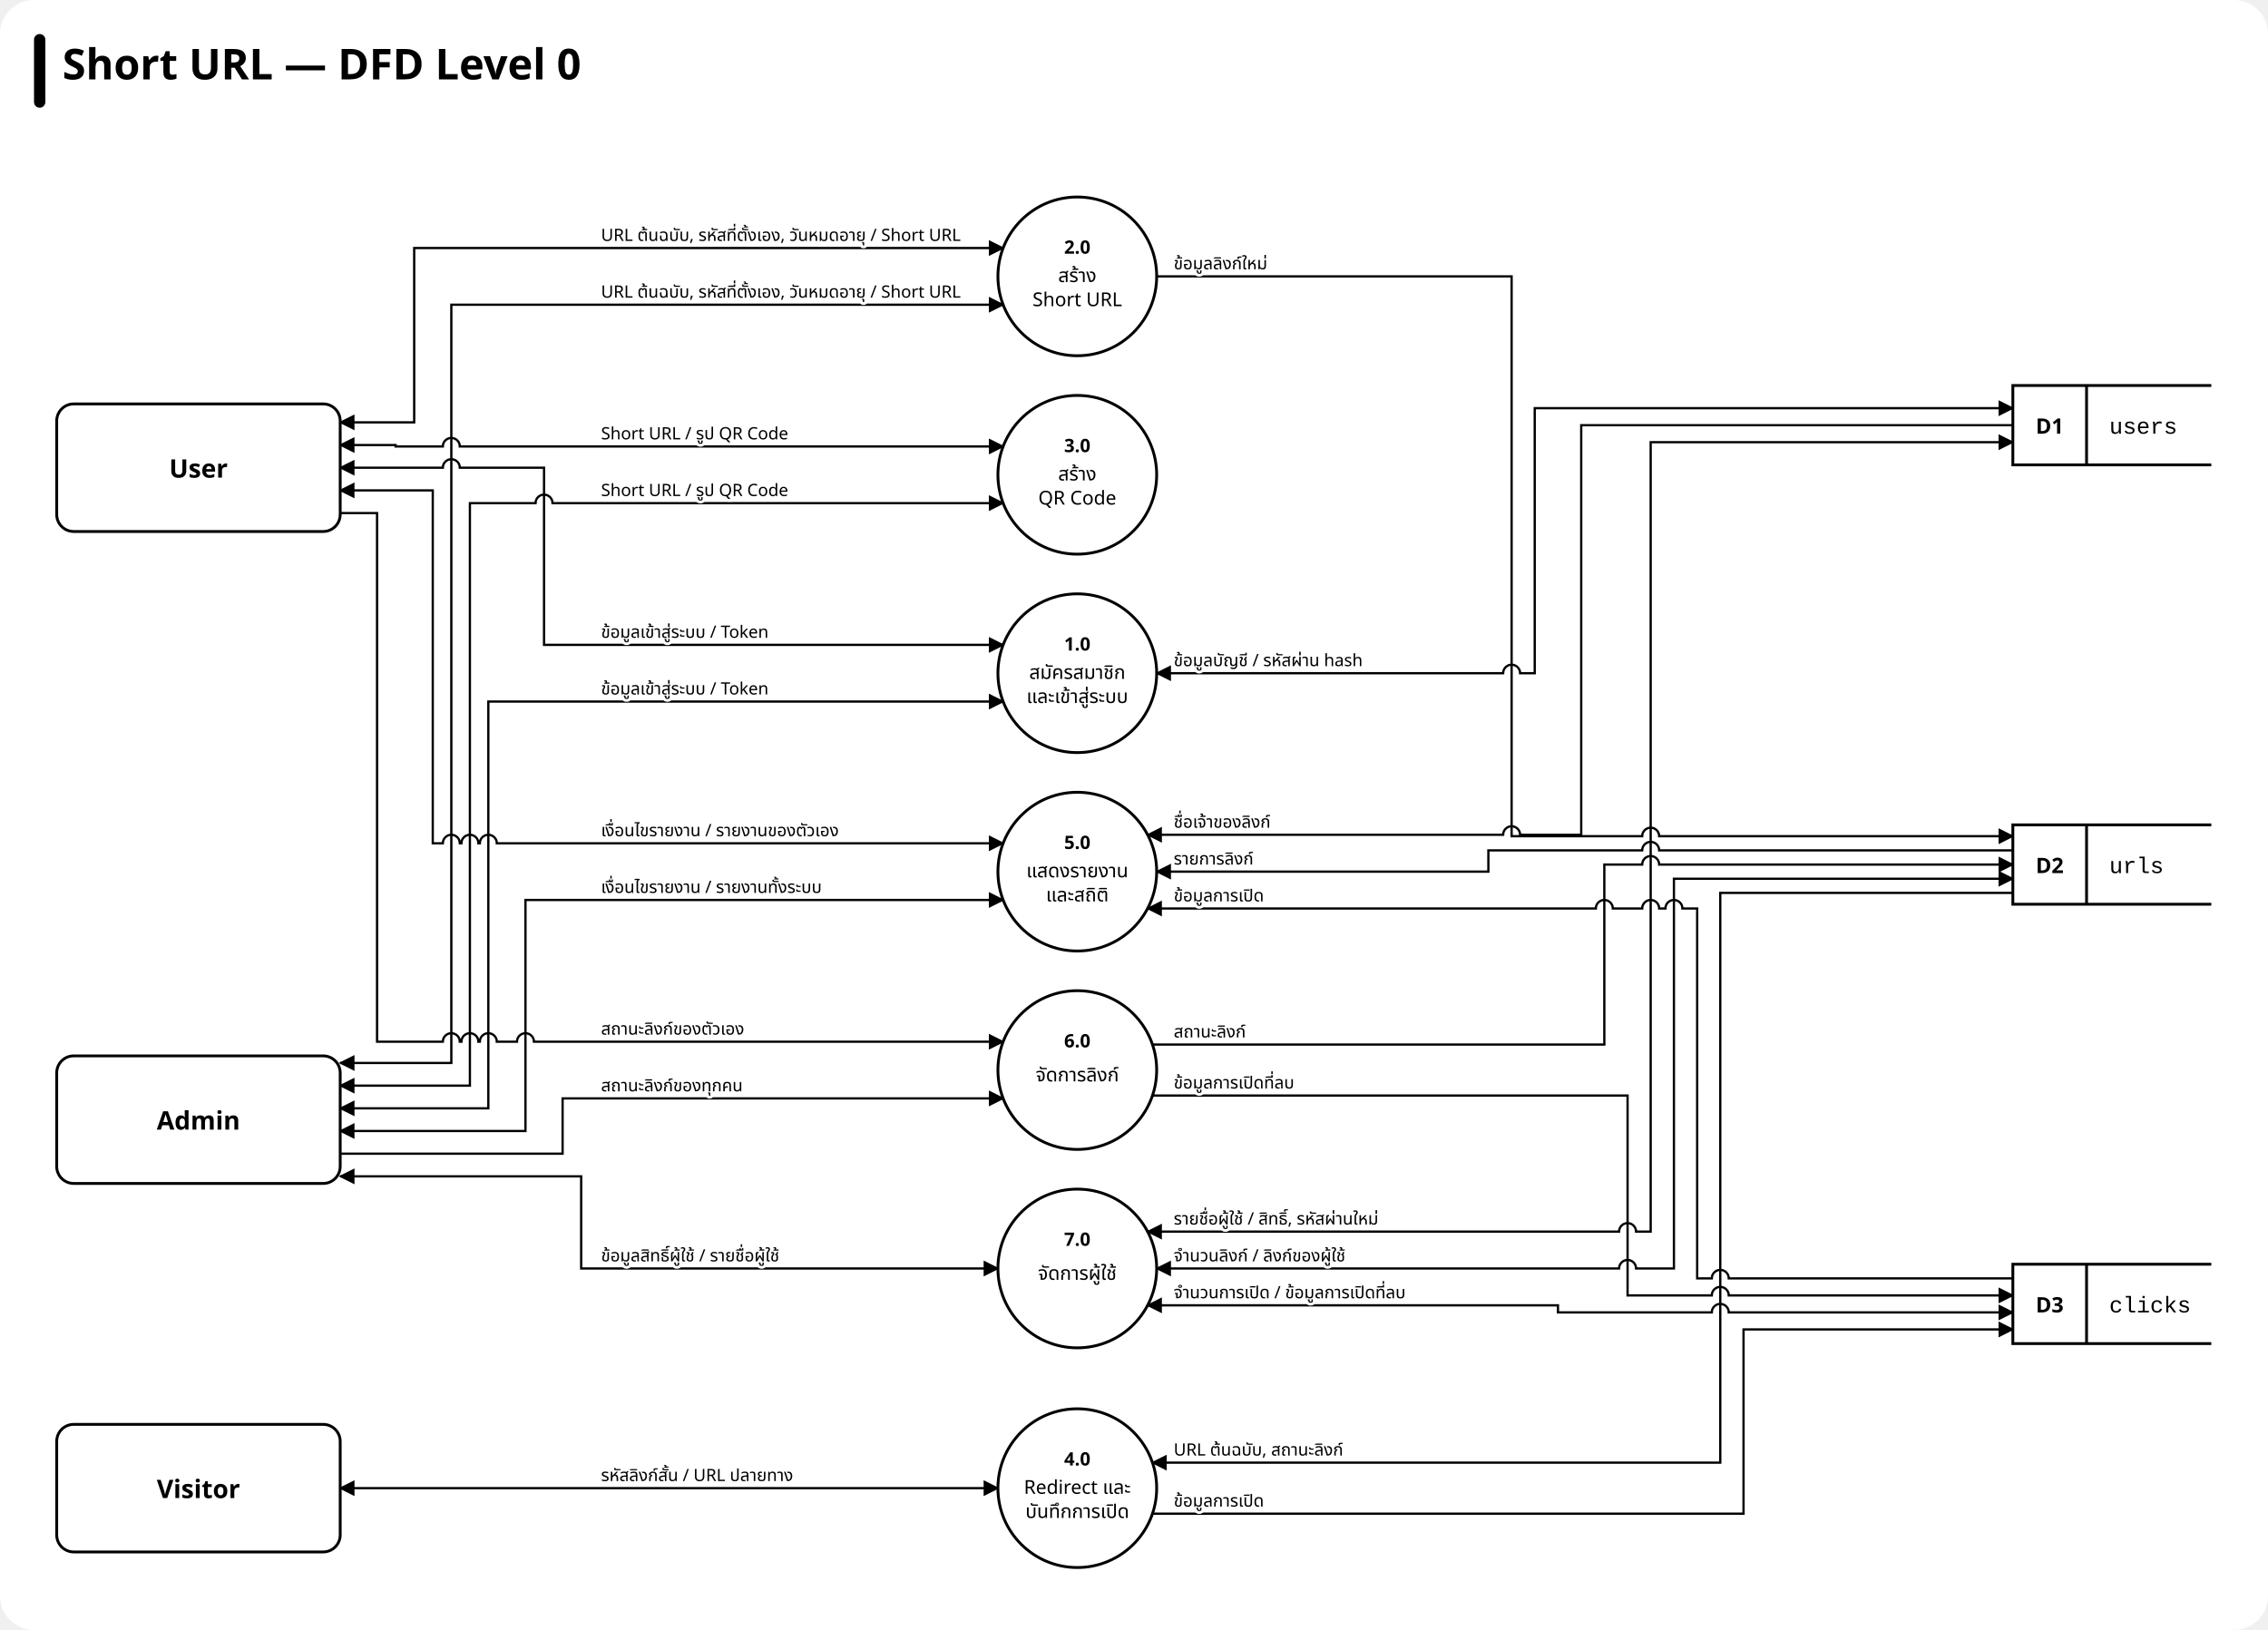
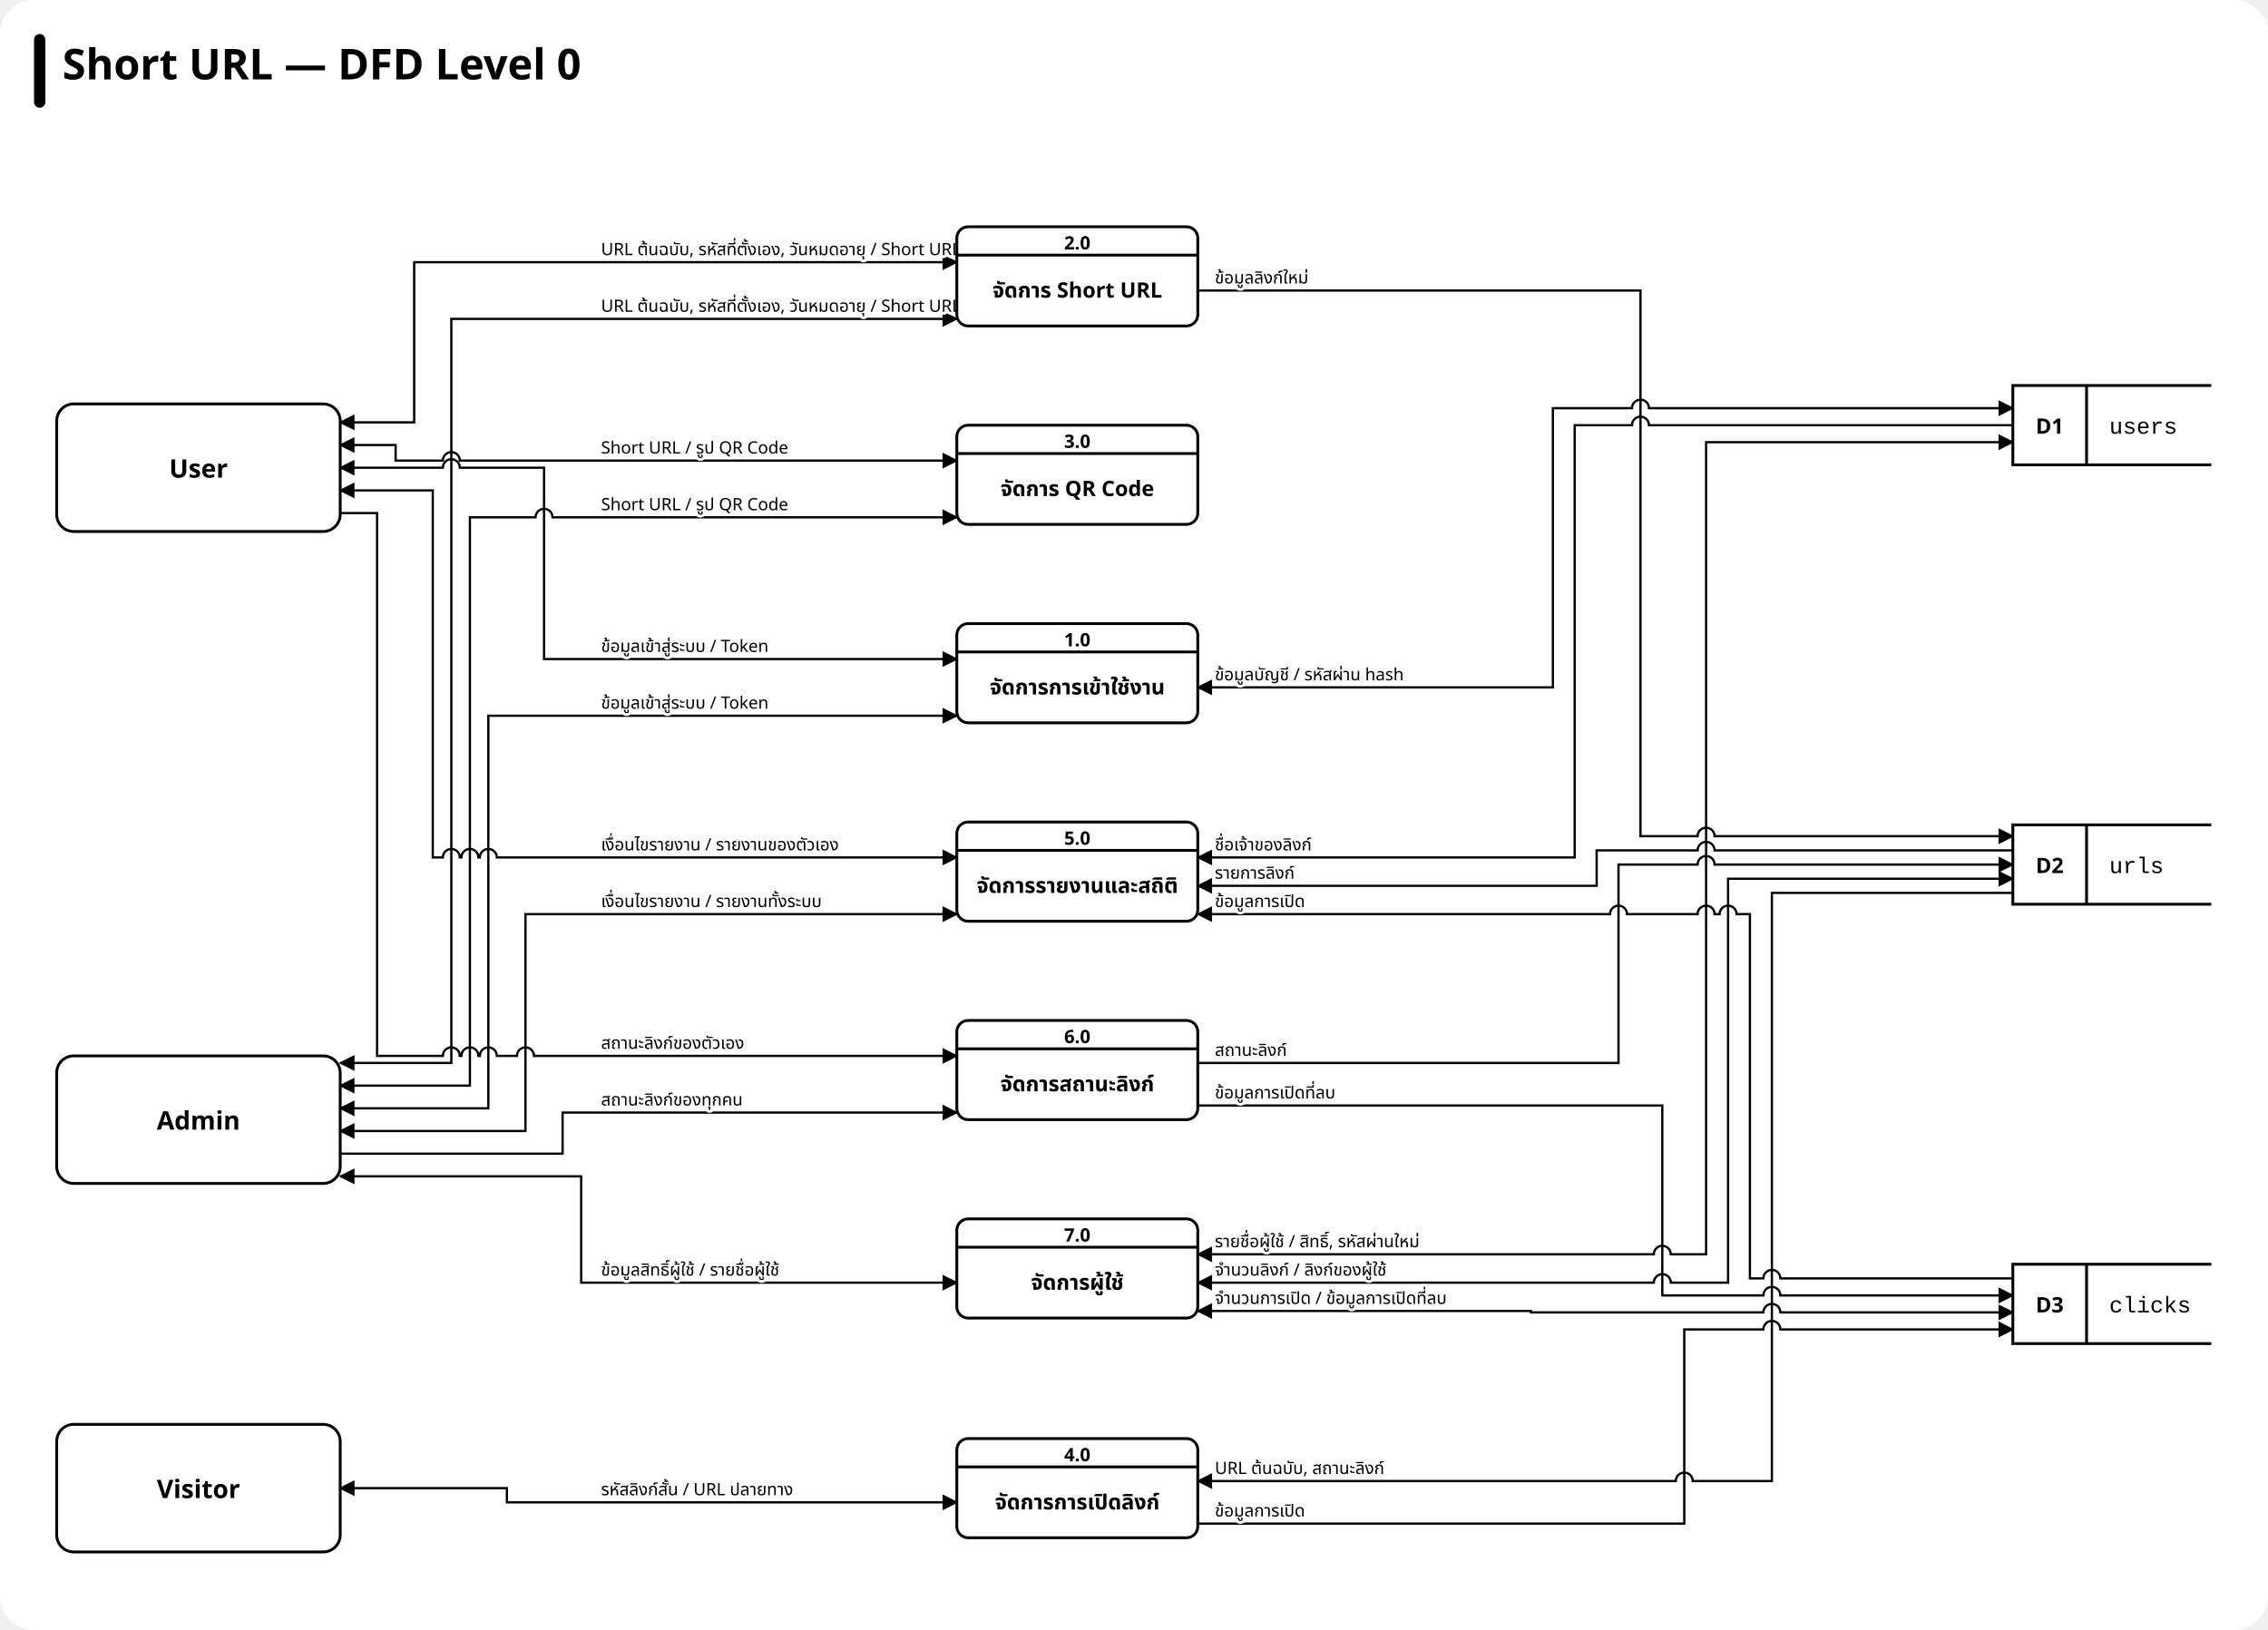
<svg xmlns="http://www.w3.org/2000/svg" viewBox="0 0 1600 1150" width="1600" height="1150" font-family="'Segoe UI', 'Noto Sans Thai', 'Leelawadee UI', Tahoma, sans-serif">
  <defs>
    <marker id="dfdArrow" viewBox="0 0 10 10" refX="9" refY="5" markerWidth="7" markerHeight="7" orient="auto-start-reverse">
      <path d="M0 0 L10 5 L0 10 z" fill="#000000" />
    </marker>
    <style>
      .ext { fill: #ffffff; stroke-width: 2; }
      .et { fill: #000000; font-size: 18px; font-weight: 700; }
      .es { fill: #000000; font-size: 13px; }
      .proc { fill: #ffffff; stroke: #000000; stroke-width: 2; }
      .pn { fill: #000000; font-size: 13px; font-weight: 700; text-anchor: middle; }
-       .pt { fill: #000000; font-size: 13.5px; text-anchor: middle; }
+       .pt { fill: #000000; font-size: 15px; font-weight: 600; text-anchor: middle; }
      .st { fill: none; stroke: #000000; stroke-width: 2; }
      .sid { fill: #000000; font-size: 15px; font-weight: 700; text-anchor: middle; }
      .sn { fill: #000000; font-size: 16px; font-family: Consolas, 'Courier New', monospace; }
      .f { fill: none; stroke: #000000; stroke-width: 1.6; stroke-linejoin: miter; marker-end: url(#dfdArrow); }
      .fb { marker-start: url(#dfdArrow); }
      .fl { fill: #000000; font-size: 12px; text-anchor: start; paint-order: stroke; stroke: #ffffff; stroke-width: 4px; stroke-linejoin: round; }
      .card { stroke: #000000; }
      .bar { fill: #000000; }
    </style>
  </defs>
  <rect width="1600" height="1150" rx="24" fill="#ffffff" />
  <rect class="bar" x="24" y="24" width="8" height="52" rx="4" fill="#000000" />
  <text x="44" y="56" fill="#000000" font-size="30" font-weight="800">Short URL — DFD Level 0</text>
-   <path class="f fb" d="M240.0 298 H292.2 V175 H707.7" />
-   <path class="f fb" d="M240.0 314 H279.1 V315 H312.4 A6 6 0 0 1 324.4 315 H707.7" />
-   <path class="f fb" d="M240.0 330 H312.4 A6 6 0 0 1 324.4 330 H383.8 V455 H707.7" />
-   <path class="f fb" d="M240.0 346 H305.3 V595 H312.4 A6 6 0 0 1 324.4 595 H325.5 A6 6 0 0 1 337.5 595 H338.5 A6 6 0 0 1 350.5 595 H707.7" />
-   <path class="f" d="M240.0 362 H266.0 V735 H312.4 A6 6 0 0 1 324.4 735 H325.5 A6 6 0 0 1 337.5 735 H338.5 A6 6 0 0 1 350.5 735 H364.7 A6 6 0 0 1 376.7 735 H707.7" />
-   <path class="f fb" d="M240.0 750 H318.4 V215 H707.7" />
-   <path class="f fb" d="M240.0 766 H331.5 V355 H377.8 A6 6 0 0 1 389.8 355 H707.7" />
-   <path class="f fb" d="M240.0 782 H344.5 V495 H707.7" />
-   <path class="f fb" d="M240.0 798 H370.7 V635 H707.7" />
-   <path class="f" d="M240.0 814 H396.9 V775 H707.7" />
-   <path class="f fb" d="M240.0 830 H410.0 V895 H704.0" />
-   <path class="f fb" d="M240.0 1050 H357.6 H704.0" />
-   <path class="f" d="M816.0 195 H1066.4 V590 H1158.5 A6 6 0 0 1 1170.5 590 H1420.0" />
-   <path class="f" d="M1420.0 600 H1170.5 A6 6 0 0 0 1158.5 600 H1050.0 V615 H816.0" />
-   <path class="f" d="M813.0 737 H1131.8 V610 H1158.5 A6 6 0 0 1 1170.5 610 H1420.0" />
-   <path class="f fb" d="M816.0 895 H1142.2 A6 6 0 0 1 1154.2 895 H1180.9 V620 H1420.0" />
-   <path class="f" d="M1420.0 630 H1213.6 V1032 H813.0" />
-   <path class="f fb" d="M816.0 475 H1060.4 A6 6 0 0 1 1072.4 475 H1082.7 V288 H1420.0" />
-   <path class="f" d="M1420.0 300 H1115.5 V589 H1072.4 A6 6 0 0 0 1060.4 589 H809.6" />
-   <path class="f fb" d="M809.6 869 H1142.2 A6 6 0 0 1 1154.2 869 H1164.5 V312 H1420.0" />
-   <path class="f" d="M1420.0 902 H1219.6 A6 6 0 0 0 1207.6 902 H1197.3 V641 H1186.9 A6 6 0 0 0 1174.9 641 H1170.5 A6 6 0 0 0 1158.5 641 H1137.8 A6 6 0 0 0 1125.8 641 H809.6" />
-   <path class="f" d="M813.0 773 H1148.2 V914 H1207.6 A6 6 0 0 1 1219.6 914 H1420.0" />
-   <path class="f fb" d="M809.6 921 H1099.1 V926 H1207.6 A6 6 0 0 1 1219.6 926 H1420.0" />
-   <path class="f" d="M813.0 1068 H1230.0 V938 H1420.0" />
-   <text class="fl" x="424" y="170.0">URL ต้นฉบับ, รหัสที่ตั้งเอง, วันหมดอายุ / Short URL</text>
-   <text class="fl" x="424" y="310.0">Short URL / รูป QR Code</text>
-   <text class="fl" x="424" y="450.0">ข้อมูลเข้าสู่ระบบ / Token</text>
-   <text class="fl" x="424" y="590.0">เงื่อนไขรายงาน / รายงานของตัวเอง</text>
-   <text class="fl" x="424" y="730.0">สถานะลิงก์ของตัวเอง</text>
-   <text class="fl" x="424" y="210.0">URL ต้นฉบับ, รหัสที่ตั้งเอง, วันหมดอายุ / Short URL</text>
-   <text class="fl" x="424" y="350.0">Short URL / รูป QR Code</text>
-   <text class="fl" x="424" y="490.0">ข้อมูลเข้าสู่ระบบ / Token</text>
-   <text class="fl" x="424" y="630.0">เงื่อนไขรายงาน / รายงานทั้งระบบ</text>
-   <text class="fl" x="424" y="770.0">สถานะลิงก์ของทุกคน</text>
-   <text class="fl" x="424" y="890.0">ข้อมูลสิทธิ์ผู้ใช้ / รายชื่อผู้ใช้</text>
-   <text class="fl" x="424" y="1045.0">รหัสลิงก์สั้น / URL ปลายทาง</text>
-   <text class="fl" x="828" y="190.0">ข้อมูลลิงก์ใหม่</text>
-   <text class="fl" x="828" y="610.0">รายการลิงก์</text>
-   <text class="fl" x="828" y="732.0">สถานะลิงก์</text>
-   <text class="fl" x="828" y="890.0">จำนวนลิงก์ / ลิงก์ของผู้ใช้</text>
-   <text class="fl" x="828" y="1027.0">URL ต้นฉบับ, สถานะลิงก์</text>
-   <text class="fl" x="828" y="470.0">ข้อมูลบัญชี / รหัสผ่าน hash</text>
-   <text class="fl" x="828" y="584.0">ชื่อเจ้าของลิงก์</text>
-   <text class="fl" x="828" y="864.0">รายชื่อผู้ใช้ / สิทธิ์, รหัสผ่านใหม่</text>
-   <text class="fl" x="828" y="636.0">ข้อมูลการเปิด</text>
-   <text class="fl" x="828" y="768.0">ข้อมูลการเปิดที่ลบ</text>
-   <text class="fl" x="828" y="916.0">จำนวนการเปิด / ข้อมูลการเปิดที่ลบ</text>
-   <text class="fl" x="828" y="1063.0">ข้อมูลการเปิด</text>
+   <path class="f fb" d="M240.0 298 H292.2 V185 H675.0" />
+   <path class="f fb" d="M240.0 314 H279.1 V325 H312.4 A6 6 0 0 1 324.4 325 H675.0" />
+   <path class="f fb" d="M240.0 330 H312.4 A6 6 0 0 1 324.4 330 H383.8 V465 H675.0" />
+   <path class="f fb" d="M240.0 346 H305.3 V605 H312.4 A6 6 0 0 1 324.4 605 H325.5 A6 6 0 0 1 337.5 605 H338.5 A6 6 0 0 1 350.5 605 H675.0" />
+   <path class="f" d="M240.0 362 H266.0 V745 H312.4 A6 6 0 0 1 324.4 745 H325.5 A6 6 0 0 1 337.5 745 H338.5 A6 6 0 0 1 350.5 745 H364.7 A6 6 0 0 1 376.7 745 H675.0" />
+   <path class="f fb" d="M240.0 750 H318.4 V225 H675.0" />
+   <path class="f fb" d="M240.0 766 H331.5 V365 H377.8 A6 6 0 0 1 389.8 365 H675.0" />
+   <path class="f fb" d="M240.0 782 H344.5 V505 H675.0" />
+   <path class="f fb" d="M240.0 798 H370.7 V645 H675.0" />
+   <path class="f" d="M240.0 814 H396.9 V785 H675.0" />
+   <path class="f fb" d="M240.0 830 H410.0 V905 H675.0" />
+   <path class="f fb" d="M240.0 1050 H357.6 V1060 H675.0" />
+   <path class="f" d="M845.0 205 H1157.3 V590 H1197.6 A6 6 0 0 1 1209.6 590 H1420.0" />
+   <path class="f" d="M1420.0 600 H1209.6 A6 6 0 0 0 1197.6 600 H1126.4 V625 H845.0" />
+   <path class="f" d="M845.0 750 H1141.8 V610 H1197.6 A6 6 0 0 1 1209.6 610 H1420.0" />
+   <path class="f fb" d="M845.0 905 H1166.7 A6 6 0 0 1 1178.7 905 H1219.1 V620 H1420.0" />
+   <path class="f" d="M1420.0 630 H1250.0 V1045 H1194.2 A6 6 0 0 0 1182.2 1045 H845.0" />
+   <path class="f fb" d="M845.0 485 H1095.5 V288 H1151.3 A6 6 0 0 1 1163.3 288 H1420.0" />
+   <path class="f" d="M1420.0 300 H1163.3 A6 6 0 0 0 1151.3 300 H1110.9 V605 H845.0" />
+   <path class="f fb" d="M845.0 885 H1166.7 A6 6 0 0 1 1178.7 885 H1203.6 V312 H1420.0" />
+   <path class="f" d="M1420.0 902 H1256.0 A6 6 0 0 0 1244.0 902 H1234.5 V645 H1225.1 A6 6 0 0 0 1213.1 645 H1209.6 A6 6 0 0 0 1197.6 645 H1147.8 A6 6 0 0 0 1135.8 645 H845.0" />
+   <path class="f" d="M845.0 780 H1172.7 V914 H1244.0 A6 6 0 0 1 1256.0 914 H1420.0" />
+   <path class="f fb" d="M845.0 925 H1080.0 V926 H1244.0 A6 6 0 0 1 1256.0 926 H1420.0" />
+   <path class="f" d="M845.0 1075 H1188.2 V938 H1244.0 A6 6 0 0 1 1256.0 938 H1420.0" />
+   <text class="fl" x="424" y="180.0">URL ต้นฉบับ, รหัสที่ตั้งเอง, วันหมดอายุ / Short URL</text>
+   <text class="fl" x="424" y="320.0">Short URL / รูป QR Code</text>
+   <text class="fl" x="424" y="460.0">ข้อมูลเข้าสู่ระบบ / Token</text>
+   <text class="fl" x="424" y="600.0">เงื่อนไขรายงาน / รายงานของตัวเอง</text>
+   <text class="fl" x="424" y="740.0">สถานะลิงก์ของตัวเอง</text>
+   <text class="fl" x="424" y="220.0">URL ต้นฉบับ, รหัสที่ตั้งเอง, วันหมดอายุ / Short URL</text>
+   <text class="fl" x="424" y="360.0">Short URL / รูป QR Code</text>
+   <text class="fl" x="424" y="500.0">ข้อมูลเข้าสู่ระบบ / Token</text>
+   <text class="fl" x="424" y="640.0">เงื่อนไขรายงาน / รายงานทั้งระบบ</text>
+   <text class="fl" x="424" y="780.0">สถานะลิงก์ของทุกคน</text>
+   <text class="fl" x="424" y="900.0">ข้อมูลสิทธิ์ผู้ใช้ / รายชื่อผู้ใช้</text>
+   <text class="fl" x="424" y="1055.0">รหัสลิงก์สั้น / URL ปลายทาง</text>
+   <text class="fl" x="857" y="200.0">ข้อมูลลิงก์ใหม่</text>
+   <text class="fl" x="857" y="620.0">รายการลิงก์</text>
+   <text class="fl" x="857" y="745.0">สถานะลิงก์</text>
+   <text class="fl" x="857" y="900.0">จำนวนลิงก์ / ลิงก์ของผู้ใช้</text>
+   <text class="fl" x="857" y="1040.0">URL ต้นฉบับ, สถานะลิงก์</text>
+   <text class="fl" x="857" y="480.0">ข้อมูลบัญชี / รหัสผ่าน hash</text>
+   <text class="fl" x="857" y="600.0">ชื่อเจ้าของลิงก์</text>
+   <text class="fl" x="857" y="880.0">รายชื่อผู้ใช้ / สิทธิ์, รหัสผ่านใหม่</text>
+   <text class="fl" x="857" y="640.0">ข้อมูลการเปิด</text>
+   <text class="fl" x="857" y="775.0">ข้อมูลการเปิดที่ลบ</text>
+   <text class="fl" x="857" y="920.0">จำนวนการเปิด / ข้อมูลการเปิดที่ลบ</text>
+   <text class="fl" x="857" y="1070.0">ข้อมูลการเปิด</text>
  <rect class="ext" x="40" y="285" width="200" height="90" rx="12" stroke="#000000" />
  <text class="et" x="140" y="337" text-anchor="middle">User</text>
  <rect class="ext" x="40" y="745" width="200" height="90" rx="12" stroke="#000000" />
  <text class="et" x="140" y="797" text-anchor="middle">Admin</text>
  <rect class="ext" x="40" y="1005" width="200" height="90" rx="12" stroke="#000000" />
  <text class="et" x="140" y="1057" text-anchor="middle">Visitor</text>
-   <circle class="proc" cx="760" cy="195" r="56" />
-   <text class="pn" x="760" y="179">2.0</text>
-   <text class="pt" x="760" y="199">สร้าง</text>
-   <text class="pt" x="760" y="216">Short URL</text>
-   <circle class="proc" cx="760" cy="335" r="56" />
-   <text class="pn" x="760" y="319">3.0</text>
-   <text class="pt" x="760" y="339">สร้าง</text>
-   <text class="pt" x="760" y="356">QR Code</text>
-   <circle class="proc" cx="760" cy="475" r="56" />
-   <text class="pn" x="760" y="459">1.0</text>
-   <text class="pt" x="760" y="479">สมัครสมาชิก</text>
-   <text class="pt" x="760" y="496">และเข้าสู่ระบบ</text>
-   <circle class="proc" cx="760" cy="615" r="56" />
-   <text class="pn" x="760" y="599">5.0</text>
-   <text class="pt" x="760" y="619">แสดงรายงาน</text>
-   <text class="pt" x="760" y="636">และสถิติ</text>
-   <circle class="proc" cx="760" cy="755" r="56" />
-   <text class="pn" x="760" y="739">6.0</text>
-   <text class="pt" x="760" y="763">จัดการลิงก์</text>
-   <circle class="proc" cx="760" cy="895" r="56" />
-   <text class="pn" x="760" y="879">7.0</text>
-   <text class="pt" x="760" y="903">จัดการผู้ใช้</text>
-   <circle class="proc" cx="760" cy="1050" r="56" />
-   <text class="pn" x="760" y="1034">4.0</text>
-   <text class="pt" x="760" y="1054">Redirect และ</text>
-   <text class="pt" x="760" y="1071">บันทึกการเปิด</text>
+   <rect class="proc" x="675" y="160" width="170" height="70" rx="8" />
+   <line class="proc" x1="675" y1="180" x2="845" y2="180" />
+   <text class="pn" x="760" y="176">2.0</text>
+   <text class="pt" x="760" y="210">จัดการ Short URL</text>
+   <rect class="proc" x="675" y="300" width="170" height="70" rx="8" />
+   <line class="proc" x1="675" y1="320" x2="845" y2="320" />
+   <text class="pn" x="760" y="316">3.0</text>
+   <text class="pt" x="760" y="350">จัดการ QR Code</text>
+   <rect class="proc" x="675" y="440" width="170" height="70" rx="8" />
+   <line class="proc" x1="675" y1="460" x2="845" y2="460" />
+   <text class="pn" x="760" y="456">1.0</text>
+   <text class="pt" x="760" y="490">จัดการการเข้าใช้งาน</text>
+   <rect class="proc" x="675" y="580" width="170" height="70" rx="8" />
+   <line class="proc" x1="675" y1="600" x2="845" y2="600" />
+   <text class="pn" x="760" y="596">5.0</text>
+   <text class="pt" x="760" y="630">จัดการรายงานและสถิติ</text>
+   <rect class="proc" x="675" y="720" width="170" height="70" rx="8" />
+   <line class="proc" x1="675" y1="740" x2="845" y2="740" />
+   <text class="pn" x="760" y="736">6.0</text>
+   <text class="pt" x="760" y="770">จัดการสถานะลิงก์</text>
+   <rect class="proc" x="675" y="860" width="170" height="70" rx="8" />
+   <line class="proc" x1="675" y1="880" x2="845" y2="880" />
+   <text class="pn" x="760" y="876">7.0</text>
+   <text class="pt" x="760" y="910">จัดการผู้ใช้</text>
+   <rect class="proc" x="675" y="1015" width="170" height="70" rx="8" />
+   <line class="proc" x1="675" y1="1035" x2="845" y2="1035" />
+   <text class="pn" x="760" y="1031">4.0</text>
+   <text class="pt" x="760" y="1065">จัดการการเปิดลิงก์</text>
  <rect x="1420" y="582" width="140" height="56" fill="#ffffff" />
  <path class="st" d="M1560 582 H1420 V638 H1560" />
  <line class="st" x1="1472" y1="582" x2="1472" y2="638" />
  <text class="sid" x="1446" y="616">D2</text>
  <text class="sn" x="1488" y="616">urls</text>
  <rect x="1420" y="272" width="140" height="56" fill="#ffffff" />
  <path class="st" d="M1560 272 H1420 V328 H1560" />
  <line class="st" x1="1472" y1="272" x2="1472" y2="328" />
  <text class="sid" x="1446" y="306">D1</text>
  <text class="sn" x="1488" y="306">users</text>
  <rect x="1420" y="892" width="140" height="56" fill="#ffffff" />
  <path class="st" d="M1560 892 H1420 V948 H1560" />
  <line class="st" x1="1472" y1="892" x2="1472" y2="948" />
  <text class="sid" x="1446" y="926">D3</text>
  <text class="sn" x="1488" y="926">clicks</text>
</svg>
